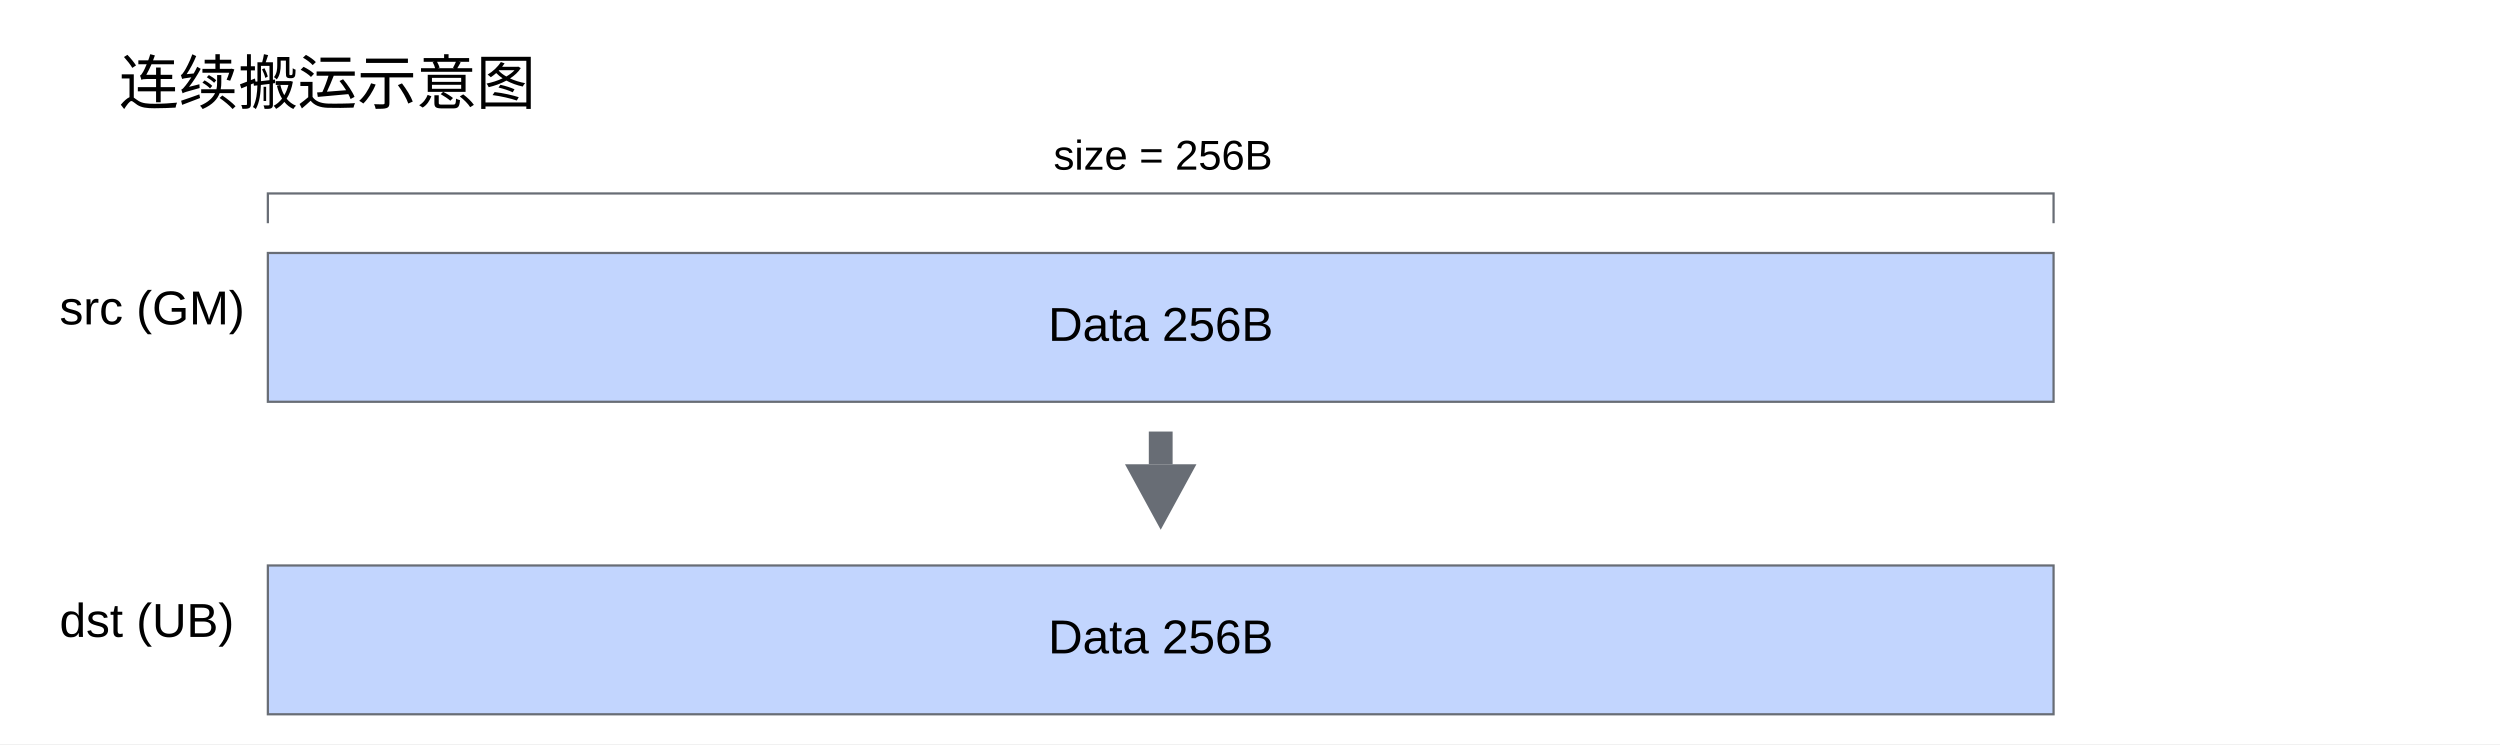
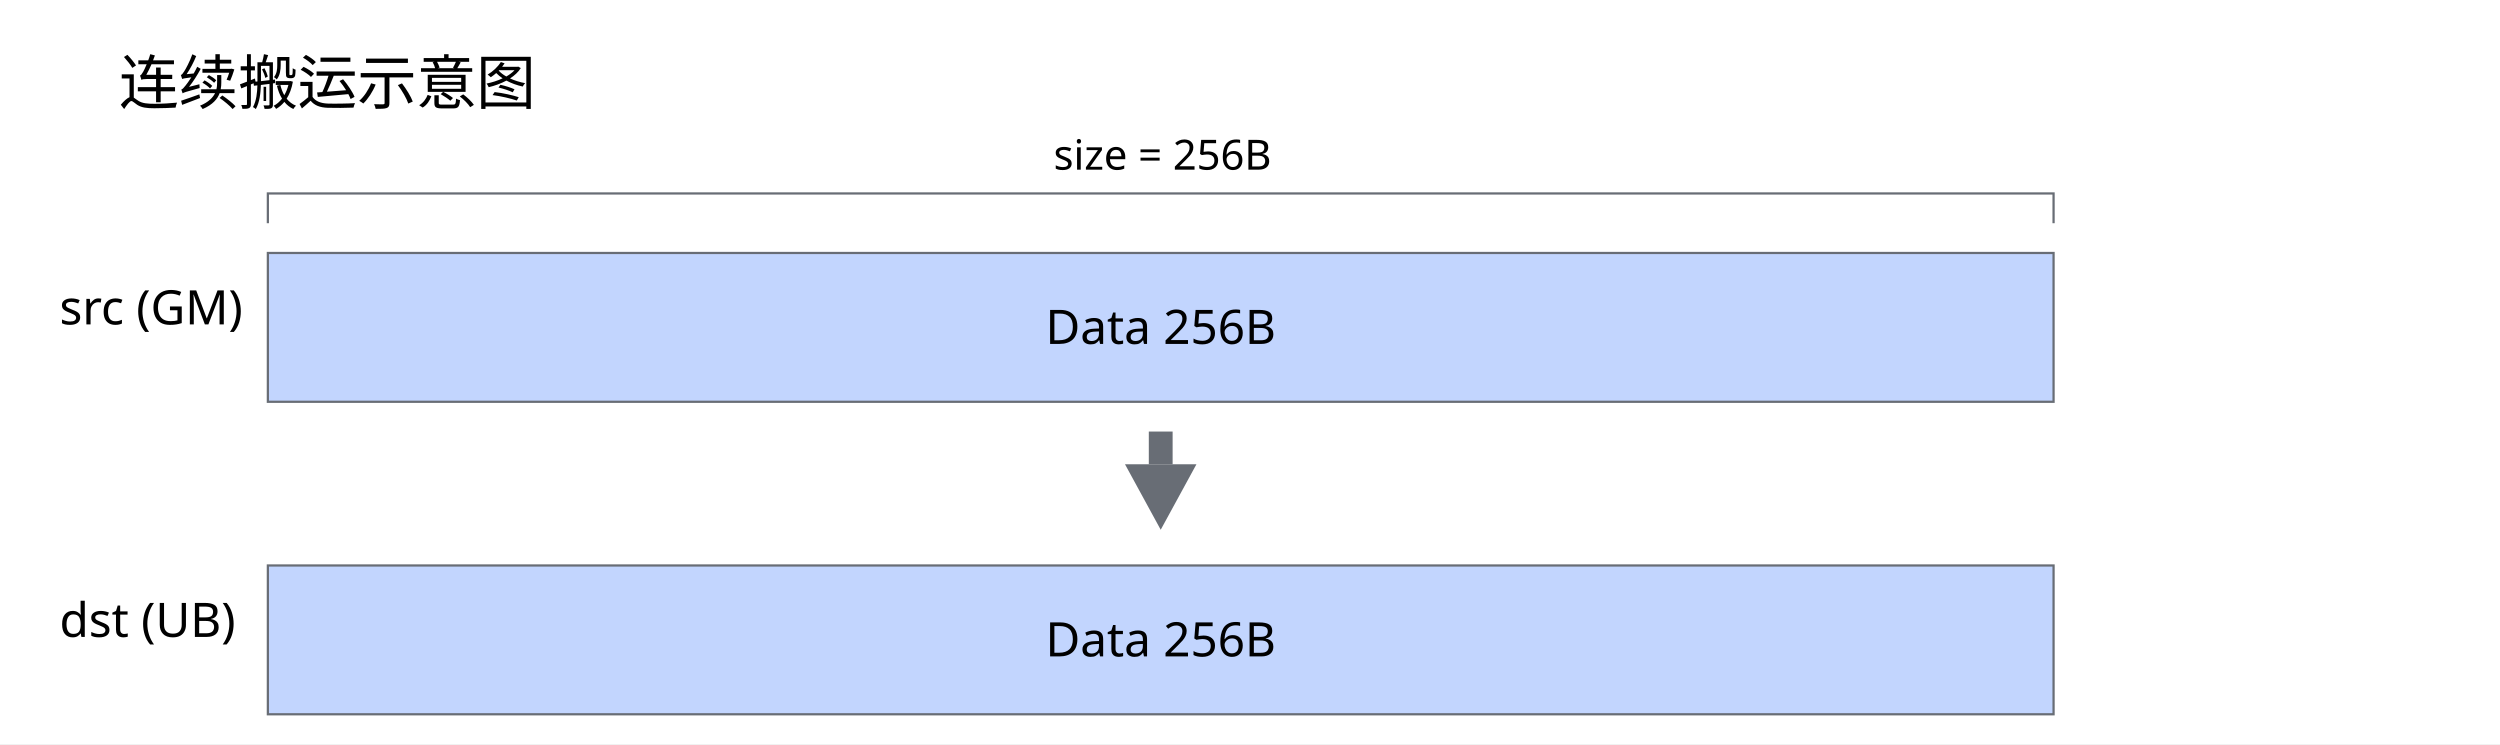
- <svg xmlns="http://www.w3.org/2000/svg" width="840" height="250" viewBox="0 0 840 250" role="img" aria-labelledby="title desc" content="&lt;mxfile host=&quot;app.diagrams.net&quot;&gt;&#10;  &lt;diagram name=&quot;Page-1&quot; id=&quot;asc_copy_gm2ub_continuous&quot;&gt;&#10;    &lt;mxGraphModel dx=&quot;1200&quot; dy=&quot;800&quot; grid=&quot;1&quot; gridSize=&quot;10&quot; guides=&quot;1&quot; tooltips=&quot;1&quot; connect=&quot;1&quot; arrows=&quot;1&quot; fold=&quot;1&quot; page=&quot;1&quot; pageScale=&quot;1&quot; pageWidth=&quot;840&quot; pageHeight=&quot;250&quot; math=&quot;0&quot; shadow=&quot;0&quot;&gt;&#10;      &lt;root&gt;&#10;        &lt;mxCell id=&quot;0&quot; /&gt;&#10;        &lt;mxCell id=&quot;1&quot; parent=&quot;0&quot; /&gt;&#10;        &lt;mxCell id=&quot;asc_copy_gm2ub_continuous-2&quot; value=&quot;&quot; style=&quot;rounded=0;whiteSpace=wrap;html=1;fillColor=#FFFFFF;strokeColor=none;strokeWidth=0.75;&quot; vertex=&quot;1&quot; parent=&quot;1&quot;&gt;&#10;          &lt;mxGeometry x=&quot;0&quot; y=&quot;0&quot; width=&quot;840&quot; height=&quot;250&quot; as=&quot;geometry&quot; /&gt;&#10;        &lt;/mxCell&gt;&#10;        &lt;mxCell id=&quot;asc_copy_gm2ub_continuous-3&quot; value=&quot;连续搬运示意图&quot; style=&quot;text;html=1;strokeColor=none;fillColor=none;align=left;verticalAlign=middle;whiteSpace=wrap;rounded=0;fontFamily=FZLanTingHeiS;fontSize=20;fontColor=#000000;&quot; vertex=&quot;1&quot; parent=&quot;1&quot;&gt;&#10;          &lt;mxGeometry x=&quot;40&quot; y=&quot;15&quot; width=&quot;156&quot; height=&quot;28&quot; as=&quot;geometry&quot; /&gt;&#10;        &lt;/mxCell&gt;&#10;        &lt;mxCell id=&quot;asc_copy_gm2ub_continuous-4&quot; value=&quot;src (GM)&quot; style=&quot;text;html=1;strokeColor=none;fillColor=none;align=left;verticalAlign=middle;whiteSpace=wrap;rounded=0;fontFamily=FZLanTingHeiS;fontSize=16;fontColor=#000000;&quot; vertex=&quot;1&quot; parent=&quot;1&quot;&gt;&#10;          &lt;mxGeometry x=&quot;20&quot; y=&quot;93&quot; width=&quot;91&quot; height=&quot;24&quot; as=&quot;geometry&quot; /&gt;&#10;        &lt;/mxCell&gt;&#10;        &lt;mxCell id=&quot;asc_copy_gm2ub_continuous-5&quot; value=&quot;&quot; style=&quot;edgeStyle=none;rounded=0;html=1;endArrow=none;startArrow=none;strokeColor=#686D75;strokeWidth=0.75;&quot; edge=&quot;1&quot; parent=&quot;1&quot;&gt;&#10;          &lt;mxGeometry relative=&quot;1&quot; as=&quot;geometry&quot;&gt;&#10;            &lt;mxPoint x=&quot;90&quot; y=&quot;75&quot; as=&quot;sourcePoint&quot; /&gt;&#10;            &lt;Array as=&quot;points&quot;&gt;&#10;              &lt;mxPoint x=&quot;90&quot; y=&quot;65&quot; /&gt;&#10;              &lt;mxPoint x=&quot;690&quot; y=&quot;65&quot; /&gt;&#10;            &lt;/Array&gt;&#10;            &lt;mxPoint x=&quot;690&quot; y=&quot;75&quot; as=&quot;targetPoint&quot; /&gt;&#10;          &lt;/mxGeometry&gt;&#10;        &lt;/mxCell&gt;&#10;        &lt;mxCell id=&quot;asc_copy_gm2ub_continuous-6&quot; value=&quot;size = 256B&quot; style=&quot;text;html=1;strokeColor=none;fillColor=none;align=left;verticalAlign=middle;whiteSpace=wrap;rounded=0;fontFamily=FZLanTingHeiS;fontSize=14;fontColor=#000000;&quot; vertex=&quot;1&quot; parent=&quot;1&quot;&gt;&#10;          &lt;mxGeometry x=&quot;354&quot; y=&quot;43&quot; width=&quot;106&quot; height=&quot;22&quot; as=&quot;geometry&quot; /&gt;&#10;        &lt;/mxCell&gt;&#10;        &lt;mxCell id=&quot;asc_copy_gm2ub_continuous-7&quot; value=&quot;&quot; style=&quot;rounded=0;whiteSpace=wrap;html=1;fillColor=#C2D5FE;strokeColor=#686D75;strokeWidth=0.75;&quot; vertex=&quot;1&quot; parent=&quot;1&quot;&gt;&#10;          &lt;mxGeometry x=&quot;90&quot; y=&quot;85&quot; width=&quot;600&quot; height=&quot;50&quot; as=&quot;geometry&quot; /&gt;&#10;        &lt;/mxCell&gt;&#10;        &lt;mxCell id=&quot;asc_copy_gm2ub_continuous-8&quot; value=&quot;Data 256B&quot; style=&quot;text;html=1;strokeColor=none;fillColor=none;align=center;verticalAlign=middle;whiteSpace=wrap;rounded=0;fontFamily=FZLanTingHeiS;fontSize=16;fontColor=#000000;&quot; vertex=&quot;1&quot; parent=&quot;1&quot;&gt;&#10;          &lt;mxGeometry x=&quot;340&quot; y=&quot;98&quot; width=&quot;100&quot; height=&quot;24&quot; as=&quot;geometry&quot; /&gt;&#10;        &lt;/mxCell&gt;&#10;        &lt;mxCell id=&quot;asc_copy_gm2ub_continuous-9&quot; value=&quot;&quot; style=&quot;edgeStyle=none;rounded=0;html=1;endArrow=none;startArrow=none;strokeColor=#686D75;strokeWidth=8;&quot; edge=&quot;1&quot; parent=&quot;1&quot;&gt;&#10;          &lt;mxGeometry relative=&quot;1&quot; as=&quot;geometry&quot;&gt;&#10;            &lt;mxPoint x=&quot;390&quot; y=&quot;145&quot; as=&quot;sourcePoint&quot; /&gt;&#10;            &lt;mxPoint x=&quot;390&quot; y=&quot;156&quot; as=&quot;targetPoint&quot; /&gt;&#10;          &lt;/mxGeometry&gt;&#10;        &lt;/mxCell&gt;&#10;        &lt;mxCell id=&quot;asc_copy_gm2ub_continuous-10&quot; value=&quot;&quot; style=&quot;shape=triangle;whiteSpace=wrap;html=1;direction=south;fillColor=#686D75;strokeColor=#686D75;strokeWidth=0.75;&quot; vertex=&quot;1&quot; parent=&quot;1&quot;&gt;&#10;          &lt;mxGeometry x=&quot;378&quot; y=&quot;156&quot; width=&quot;24&quot; height=&quot;22&quot; as=&quot;geometry&quot; /&gt;&#10;        &lt;/mxCell&gt;&#10;        &lt;mxCell id=&quot;asc_copy_gm2ub_continuous-11&quot; value=&quot;dst (UB)&quot; style=&quot;text;html=1;strokeColor=none;fillColor=none;align=left;verticalAlign=middle;whiteSpace=wrap;rounded=0;fontFamily=FZLanTingHeiS;fontSize=16;fontColor=#000000;&quot; vertex=&quot;1&quot; parent=&quot;1&quot;&gt;&#10;          &lt;mxGeometry x=&quot;20&quot; y=&quot;198&quot; width=&quot;91&quot; height=&quot;24&quot; as=&quot;geometry&quot; /&gt;&#10;        &lt;/mxCell&gt;&#10;        &lt;mxCell id=&quot;asc_copy_gm2ub_continuous-12&quot; value=&quot;&quot; style=&quot;rounded=0;whiteSpace=wrap;html=1;fillColor=#C2D5FE;strokeColor=#686D75;strokeWidth=0.75;&quot; vertex=&quot;1&quot; parent=&quot;1&quot;&gt;&#10;          &lt;mxGeometry x=&quot;90&quot; y=&quot;190&quot; width=&quot;600&quot; height=&quot;50&quot; as=&quot;geometry&quot; /&gt;&#10;        &lt;/mxCell&gt;&#10;        &lt;mxCell id=&quot;asc_copy_gm2ub_continuous-13&quot; value=&quot;Data 256B&quot; style=&quot;text;html=1;strokeColor=none;fillColor=none;align=center;verticalAlign=middle;whiteSpace=wrap;rounded=0;fontFamily=FZLanTingHeiS;fontSize=16;fontColor=#000000;&quot; vertex=&quot;1&quot; parent=&quot;1&quot;&gt;&#10;          &lt;mxGeometry x=&quot;340&quot; y=&quot;203&quot; width=&quot;100&quot; height=&quot;24&quot; as=&quot;geometry&quot; /&gt;&#10;        &lt;/mxCell&gt;&#10;      &lt;/root&gt;&#10;    &lt;/mxGraphModel&gt;&#10;  &lt;/diagram&gt;&#10;&lt;/mxfile&gt;">
+ <svg xmlns="http://www.w3.org/2000/svg" width="840" height="250" viewBox="0 0 840 250" role="img" aria-labelledby="title desc" content="&lt;mxfile host=&quot;app.diagrams.net&quot;&gt;&#10;  &lt;diagram name=&quot;Page-1&quot; id=&quot;asc_copy_gm2ub_continuous&quot;&gt;&#10;    &lt;mxGraphModel dx=&quot;1200&quot; dy=&quot;800&quot; grid=&quot;1&quot; gridSize=&quot;10&quot; guides=&quot;1&quot; tooltips=&quot;1&quot; connect=&quot;1&quot; arrows=&quot;1&quot; fold=&quot;1&quot; page=&quot;1&quot; pageScale=&quot;1&quot; pageWidth=&quot;840&quot; pageHeight=&quot;250&quot; math=&quot;0&quot; shadow=&quot;0&quot;&gt;&#10;      &lt;root&gt;&#10;        &lt;mxCell id=&quot;0&quot; /&gt;&#10;        &lt;mxCell id=&quot;1&quot; parent=&quot;0&quot; /&gt;&#10;        &lt;mxCell id=&quot;asc_copy_gm2ub_continuous-2&quot; value=&quot;&quot; style=&quot;rounded=0;whiteSpace=wrap;html=1;fillColor=#FFFFFF;strokeColor=none;strokeWidth=0.75;&quot; vertex=&quot;1&quot; parent=&quot;1&quot;&gt;&#10;          &lt;mxGeometry x=&quot;0&quot; y=&quot;0&quot; width=&quot;840&quot; height=&quot;250&quot; as=&quot;geometry&quot; /&gt;&#10;        &lt;/mxCell&gt;&#10;        &lt;mxCell id=&quot;asc_copy_gm2ub_continuous-3&quot; value=&quot;连续搬运示意图&quot; style=&quot;text;html=1;strokeColor=none;fillColor=none;align=left;verticalAlign=middle;whiteSpace=wrap;rounded=0;fontFamily=方正兰亭黑简体;fontSize=20;fontColor=#000000;&quot; vertex=&quot;1&quot; parent=&quot;1&quot;&gt;&#10;          &lt;mxGeometry x=&quot;40&quot; y=&quot;15&quot; width=&quot;156&quot; height=&quot;28&quot; as=&quot;geometry&quot; /&gt;&#10;        &lt;/mxCell&gt;&#10;        &lt;mxCell id=&quot;asc_copy_gm2ub_continuous-4&quot; value=&quot;src (GM)&quot; style=&quot;text;html=1;strokeColor=none;fillColor=none;align=left;verticalAlign=middle;whiteSpace=wrap;rounded=0;fontFamily=方正兰亭黑简体;fontSize=16;fontColor=#000000;&quot; vertex=&quot;1&quot; parent=&quot;1&quot;&gt;&#10;          &lt;mxGeometry x=&quot;20&quot; y=&quot;93&quot; width=&quot;91&quot; height=&quot;24&quot; as=&quot;geometry&quot; /&gt;&#10;        &lt;/mxCell&gt;&#10;        &lt;mxCell id=&quot;asc_copy_gm2ub_continuous-5&quot; value=&quot;&quot; style=&quot;edgeStyle=none;rounded=0;html=1;endArrow=none;startArrow=none;strokeColor=#686D75;strokeWidth=0.75;&quot; edge=&quot;1&quot; parent=&quot;1&quot;&gt;&#10;          &lt;mxGeometry relative=&quot;1&quot; as=&quot;geometry&quot;&gt;&#10;            &lt;mxPoint x=&quot;90&quot; y=&quot;75&quot; as=&quot;sourcePoint&quot; /&gt;&#10;            &lt;Array as=&quot;points&quot;&gt;&#10;              &lt;mxPoint x=&quot;90&quot; y=&quot;65&quot; /&gt;&#10;              &lt;mxPoint x=&quot;690&quot; y=&quot;65&quot; /&gt;&#10;            &lt;/Array&gt;&#10;            &lt;mxPoint x=&quot;690&quot; y=&quot;75&quot; as=&quot;targetPoint&quot; /&gt;&#10;          &lt;/mxGeometry&gt;&#10;        &lt;/mxCell&gt;&#10;        &lt;mxCell id=&quot;asc_copy_gm2ub_continuous-6&quot; value=&quot;size = 256B&quot; style=&quot;text;html=1;strokeColor=none;fillColor=none;align=left;verticalAlign=middle;whiteSpace=wrap;rounded=0;fontFamily=方正兰亭黑简体;fontSize=14;fontColor=#000000;&quot; vertex=&quot;1&quot; parent=&quot;1&quot;&gt;&#10;          &lt;mxGeometry x=&quot;354&quot; y=&quot;43&quot; width=&quot;106&quot; height=&quot;22&quot; as=&quot;geometry&quot; /&gt;&#10;        &lt;/mxCell&gt;&#10;        &lt;mxCell id=&quot;asc_copy_gm2ub_continuous-7&quot; value=&quot;&quot; style=&quot;rounded=0;whiteSpace=wrap;html=1;fillColor=#C2D5FE;strokeColor=#686D75;strokeWidth=0.75;&quot; vertex=&quot;1&quot; parent=&quot;1&quot;&gt;&#10;          &lt;mxGeometry x=&quot;90&quot; y=&quot;85&quot; width=&quot;600&quot; height=&quot;50&quot; as=&quot;geometry&quot; /&gt;&#10;        &lt;/mxCell&gt;&#10;        &lt;mxCell id=&quot;asc_copy_gm2ub_continuous-8&quot; value=&quot;Data 256B&quot; style=&quot;text;html=1;strokeColor=none;fillColor=none;align=center;verticalAlign=middle;whiteSpace=wrap;rounded=0;fontFamily=方正兰亭黑简体;fontSize=16;fontColor=#000000;&quot; vertex=&quot;1&quot; parent=&quot;1&quot;&gt;&#10;          &lt;mxGeometry x=&quot;340&quot; y=&quot;98&quot; width=&quot;100&quot; height=&quot;24&quot; as=&quot;geometry&quot; /&gt;&#10;        &lt;/mxCell&gt;&#10;        &lt;mxCell id=&quot;asc_copy_gm2ub_continuous-9&quot; value=&quot;&quot; style=&quot;edgeStyle=none;rounded=0;html=1;endArrow=none;startArrow=none;strokeColor=#686D75;strokeWidth=8;&quot; edge=&quot;1&quot; parent=&quot;1&quot;&gt;&#10;          &lt;mxGeometry relative=&quot;1&quot; as=&quot;geometry&quot;&gt;&#10;            &lt;mxPoint x=&quot;390&quot; y=&quot;145&quot; as=&quot;sourcePoint&quot; /&gt;&#10;            &lt;mxPoint x=&quot;390&quot; y=&quot;156&quot; as=&quot;targetPoint&quot; /&gt;&#10;          &lt;/mxGeometry&gt;&#10;        &lt;/mxCell&gt;&#10;        &lt;mxCell id=&quot;asc_copy_gm2ub_continuous-10&quot; value=&quot;&quot; style=&quot;shape=triangle;whiteSpace=wrap;html=1;direction=south;fillColor=#686D75;strokeColor=#686D75;strokeWidth=0.75;&quot; vertex=&quot;1&quot; parent=&quot;1&quot;&gt;&#10;          &lt;mxGeometry x=&quot;378&quot; y=&quot;156&quot; width=&quot;24&quot; height=&quot;22&quot; as=&quot;geometry&quot; /&gt;&#10;        &lt;/mxCell&gt;&#10;        &lt;mxCell id=&quot;asc_copy_gm2ub_continuous-11&quot; value=&quot;dst (UB)&quot; style=&quot;text;html=1;strokeColor=none;fillColor=none;align=left;verticalAlign=middle;whiteSpace=wrap;rounded=0;fontFamily=方正兰亭黑简体;fontSize=16;fontColor=#000000;&quot; vertex=&quot;1&quot; parent=&quot;1&quot;&gt;&#10;          &lt;mxGeometry x=&quot;20&quot; y=&quot;198&quot; width=&quot;91&quot; height=&quot;24&quot; as=&quot;geometry&quot; /&gt;&#10;        &lt;/mxCell&gt;&#10;        &lt;mxCell id=&quot;asc_copy_gm2ub_continuous-12&quot; value=&quot;&quot; style=&quot;rounded=0;whiteSpace=wrap;html=1;fillColor=#C2D5FE;strokeColor=#686D75;strokeWidth=0.75;&quot; vertex=&quot;1&quot; parent=&quot;1&quot;&gt;&#10;          &lt;mxGeometry x=&quot;90&quot; y=&quot;190&quot; width=&quot;600&quot; height=&quot;50&quot; as=&quot;geometry&quot; /&gt;&#10;        &lt;/mxCell&gt;&#10;        &lt;mxCell id=&quot;asc_copy_gm2ub_continuous-13&quot; value=&quot;Data 256B&quot; style=&quot;text;html=1;strokeColor=none;fillColor=none;align=center;verticalAlign=middle;whiteSpace=wrap;rounded=0;fontFamily=方正兰亭黑简体;fontSize=16;fontColor=#000000;&quot; vertex=&quot;1&quot; parent=&quot;1&quot;&gt;&#10;          &lt;mxGeometry x=&quot;340&quot; y=&quot;203&quot; width=&quot;100&quot; height=&quot;24&quot; as=&quot;geometry&quot; /&gt;&#10;        &lt;/mxCell&gt;&#10;      &lt;/root&gt;&#10;    &lt;/mxGraphModel&gt;&#10;  &lt;/diagram&gt;&#10;&lt;/mxfile&gt;">
  <defs>
    <marker id="arrow" markerWidth="10" markerHeight="10" refX="8" refY="5" orient="auto" markerUnits="strokeWidth">
      <path d="M 0 0 L 10 5 L 0 10 z" fill="#686D75" />
    </marker>
  </defs>
  <style>
-     .title { font: 20px 'FZLanTingHeiS', 'Huawei Sans', 'Microsoft YaHei', Arial, sans-serif; fill: #000000; }
-     .label { font: 16px 'FZLanTingHeiS', 'Huawei Sans', 'Microsoft YaHei', Arial, sans-serif; fill: #000000; }
-     .small { font: 14px 'FZLanTingHeiS', 'Huawei Sans', 'Microsoft YaHei', Arial, sans-serif; fill: #000000; }
+     .title { font: 20px '方正兰亭黑简体'; fill: #000000; }
+     .label { font: 16px '方正兰亭黑简体'; fill: #000000; }
+     .small { font: 14px '方正兰亭黑简体'; fill: #000000; }
    .src { fill: #C2D5FE; stroke: #686D75; stroke-width: 0.75; }
    .dst { fill: #C2D5FE; stroke: #686D75; stroke-width: 0.75; }
    .line { stroke: #686D75; stroke-width: 0.75; fill: none; }
    .arrow { stroke: #686D75; stroke-width: 8; fill: none; }
    .middle { text-anchor: middle; dominant-baseline: middle; }
  </style>
  <rect width="840" height="250" fill="#FFFFFF" />
  <text x="40" y="35" class="title">连续搬运示意图</text>
  <text x="20" y="109" class="label">src (GM)</text>
  <path d="M 90 75 L 90 65 L 690 65 L 690 75" class="line" />
  <text x="354" y="57" class="small">size = 256B</text>
  <rect x="90" y="85" width="600" height="50" class="src" />
  <text x="390" y="110" class="label middle">Data 256B</text>
  <line x1="390" y1="145" x2="390" y2="156" class="arrow" />
  <polygon points="390,178 378,156 402,156" fill="#686D75" />
  <text x="20" y="214" class="label">dst (UB)</text>
  <rect x="90" y="190" width="600" height="50" class="dst" />
  <text x="390" y="215" class="label middle">Data 256B</text>
</svg>
